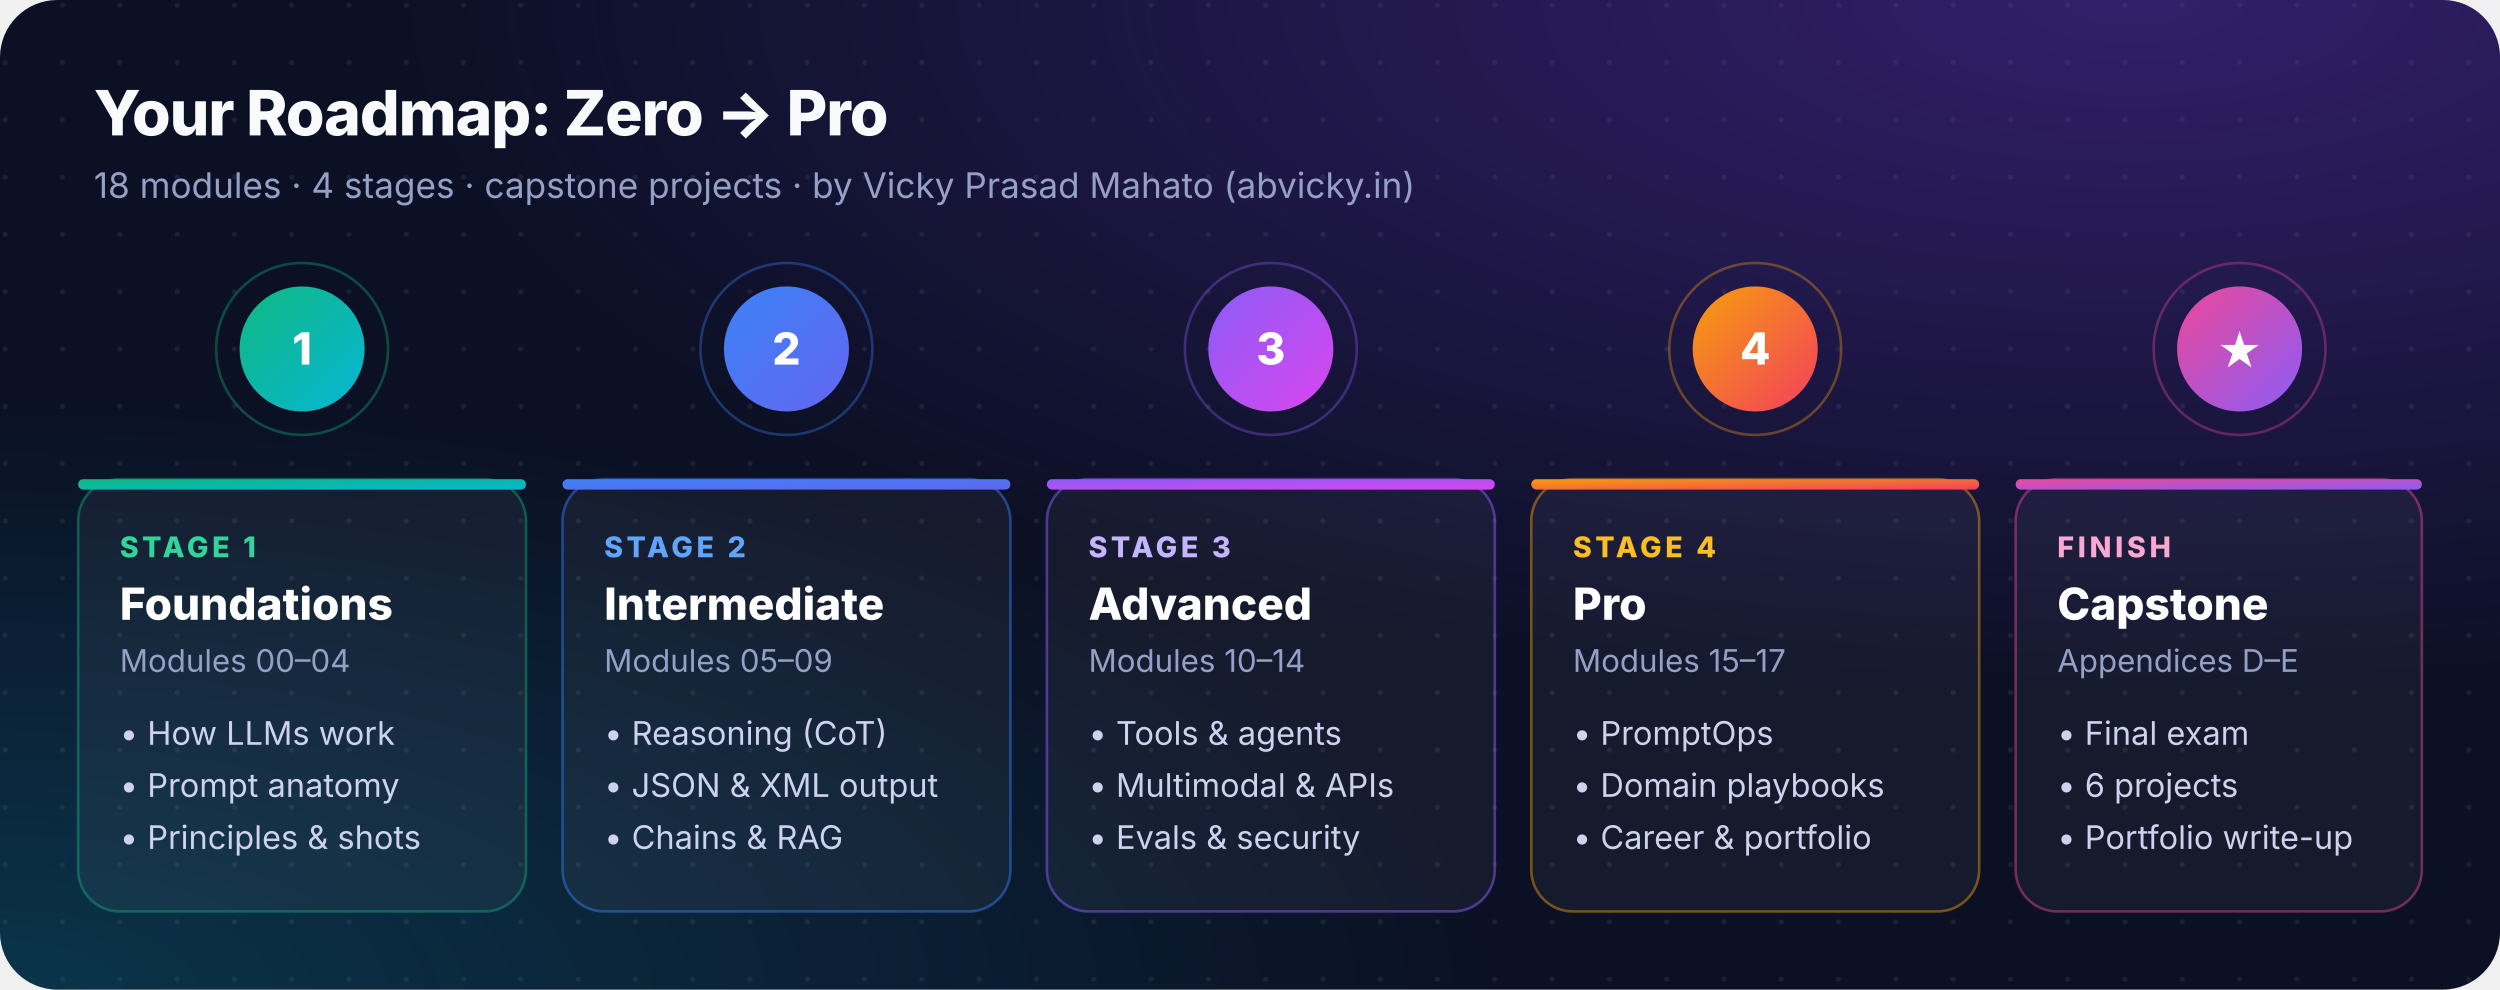
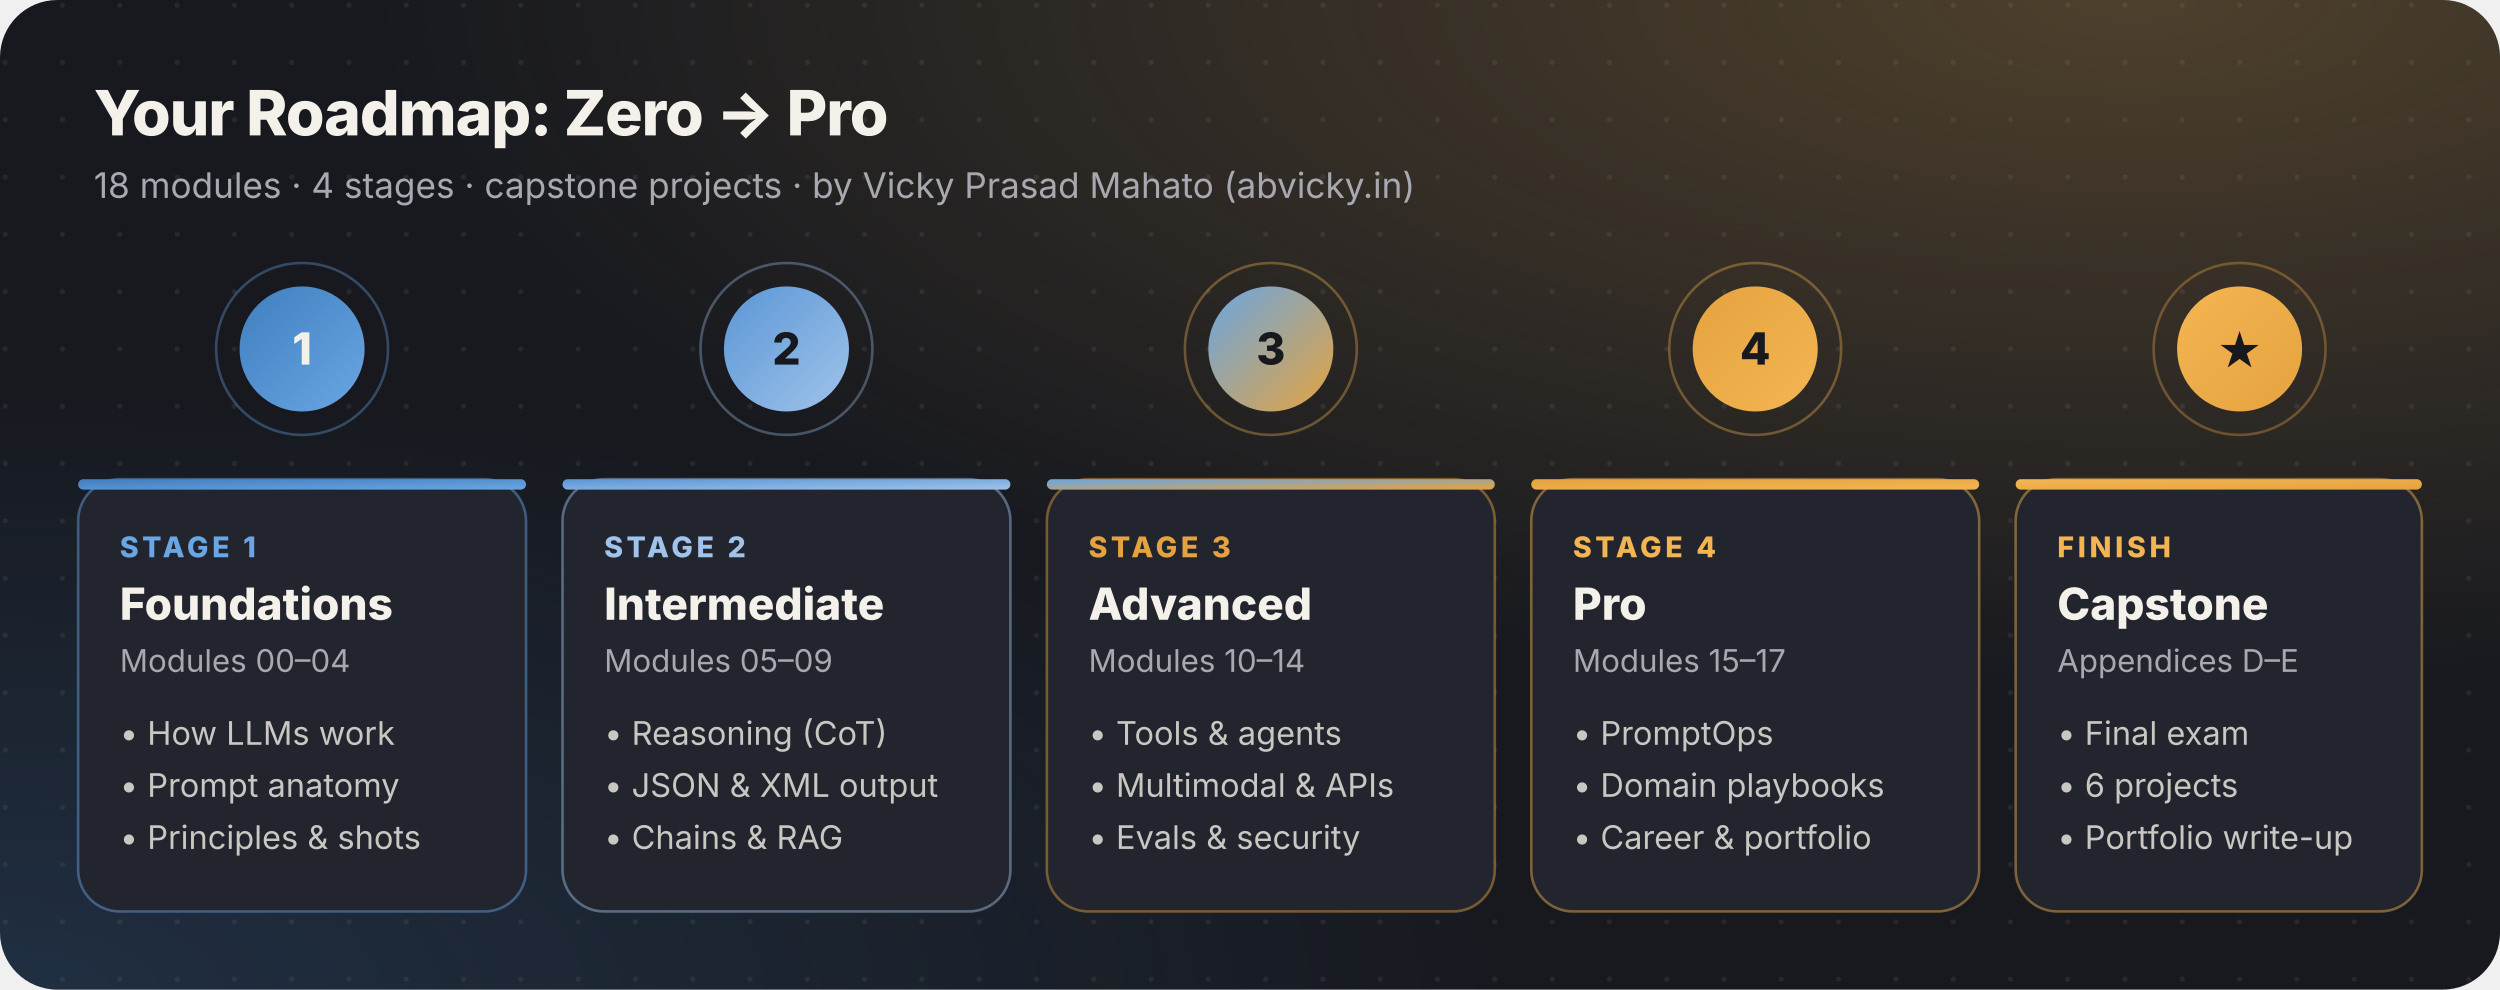
<svg xmlns="http://www.w3.org/2000/svg" viewBox="0 0 960 380" font-family="Inter, -apple-system, 'Segoe UI', Helvetica, Arial, sans-serif">
  <defs>
    <pattern id="dots" width="22" height="22" patternUnits="userSpaceOnUse">
      <circle cx="2" cy="2" r="1" fill="#ffffff" fill-opacity=".07" />
    </pattern>
    <radialGradient id="g1" cx=".85" cy="0" r=".7">
-       <stop offset="0" stop-color="#7c3aed" stop-opacity=".35" />
-       <stop offset="1" stop-color="#7c3aed" stop-opacity="0" />
+       <stop offset="0" stop-color="#F3B552" stop-opacity=".25" />
+       <stop offset="1" stop-color="#F3B552" stop-opacity="0" />
    </radialGradient>
    <radialGradient id="g2" cx="0" cy="1" r=".6">
-       <stop offset="0" stop-color="#06b6d4" stop-opacity=".22" />
-       <stop offset="1" stop-color="#06b6d4" stop-opacity="0" />
+       <stop offset="0" stop-color="#407EBF" stop-opacity=".22" />
+       <stop offset="1" stop-color="#407EBF" stop-opacity="0" />
    </radialGradient>
    <linearGradient id="line" x1="0" y1="0" x2="1" y2="0">
-       <stop offset="0" stop-color="#10b981" />
-       <stop offset=".3" stop-color="#3b82f6" />
-       <stop offset=".55" stop-color="#8b5cf6" />
-       <stop offset=".8" stop-color="#f59e0b" />
-       <stop offset="1" stop-color="#ec4899" />
+       <stop offset="0" stop-color="#407EBF" />
+       <stop offset=".3" stop-color="#6AA6E3" />
+       <stop offset=".6" stop-color="#E5A33F" />
+       <stop offset="1" stop-color="#F3B552" />
    </linearGradient>
    <linearGradient id="s1" x1="0" y1="0" x2="1" y2="1">
-       <stop offset="0" stop-color="#10b981" />
-       <stop offset="1" stop-color="#06b6d4" />
+       <stop offset="0" stop-color="#407EBF" />
+       <stop offset="1" stop-color="#6AA6E3" />
    </linearGradient>
    <linearGradient id="s2" x1="0" y1="0" x2="1" y2="1">
-       <stop offset="0" stop-color="#3b82f6" />
-       <stop offset="1" stop-color="#6366f1" />
+       <stop offset="0" stop-color="#5B96D6" />
+       <stop offset="1" stop-color="#9FC3EA" />
    </linearGradient>
    <linearGradient id="s3" x1="0" y1="0" x2="1" y2="1">
-       <stop offset="0" stop-color="#8b5cf6" />
-       <stop offset="1" stop-color="#d946ef" />
+       <stop offset="0" stop-color="#6AA6E3" />
+       <stop offset="1" stop-color="#E5A33F" />
    </linearGradient>
    <linearGradient id="s4" x1="0" y1="0" x2="1" y2="1">
-       <stop offset="0" stop-color="#f59e0b" />
-       <stop offset="1" stop-color="#f43f5e" />
+       <stop offset="0" stop-color="#E5A33F" />
+       <stop offset="1" stop-color="#F3B552" />
    </linearGradient>
    <linearGradient id="s5" x1="0" y1="0" x2="1" y2="1">
-       <stop offset="0" stop-color="#ec4899" />
-       <stop offset="1" stop-color="#8b5cf6" />
+       <stop offset="0" stop-color="#F3B552" />
+       <stop offset="1" stop-color="#E5A33F" />
    </linearGradient>
  </defs>
-   <rect width="960" height="380" rx="22" fill="#0b1024" />
+   <rect width="960" height="380" rx="22" fill="#17191F" />
  <rect width="960" height="380" rx="22" fill="url(#dots)" />
  <rect width="960" height="380" rx="22" fill="url(#g1)" />
  <rect width="960" height="380" rx="22" fill="url(#g2)" />
-   <text x="36" y="52" fill="#f8fafc" font-size="24" font-weight="800" letter-spacing="-.4">Your Roadmap: Zero → Pro</text>
-   <text x="36" y="76" fill="#94a0c6" font-size="13.5">18 modules · 4 stages · capstone projects · by Vicky Prasad Mahato (abvicky.in)</text>
+   <text x="36" y="52" fill="#F4F1EA" font-size="24" font-weight="800" letter-spacing="-.4">Your Roadmap: Zero → Pro</text>
+   <text x="36" y="76" fill="#A8A9B0" font-size="13.5">18 modules · 4 stages · capstone projects · by Vicky Prasad Mahato (abvicky.in)</text>
  <line x1="116" y1="134" x2="860" y2="134" stroke="url(#line)" stroke-width="6" stroke-linecap="round" opacity=".9" />
  <line x1="116" y1="134" x2="860" y2="134" stroke="url(#line)" stroke-width="18" stroke-linecap="round" opacity=".15" />
-   <g font-weight="800" font-size="17" text-anchor="middle" fill="#ffffff">
-     <circle cx="116" cy="134" r="33" fill="none" stroke="#10b981" stroke-opacity=".35" />
+   <g font-weight="800" font-size="17" text-anchor="middle" fill="#17191F">
+     <circle cx="116" cy="134" r="33" fill="none" stroke="#6AA6E3" stroke-opacity=".35" />
    <circle cx="116" cy="134" r="24" fill="url(#s1)" />
-     <text x="116" y="140">1</text>
-     <circle cx="302" cy="134" r="33" fill="none" stroke="#3b82f6" stroke-opacity=".35" />
+     <text x="116" y="140" fill="#F4F1EA">1</text>
+     <circle cx="302" cy="134" r="33" fill="none" stroke="#9FC3EA" stroke-opacity=".35" />
    <circle cx="302" cy="134" r="24" fill="url(#s2)" />
-     <text x="302" y="140">2</text>
-     <circle cx="488" cy="134" r="33" fill="none" stroke="#8b5cf6" stroke-opacity=".35" />
+     <text x="302" y="140" fill="#17191F">2</text>
+     <circle cx="488" cy="134" r="33" fill="none" stroke="#F3B552" stroke-opacity=".35" />
    <circle cx="488" cy="134" r="24" fill="url(#s3)" />
-     <text x="488" y="140">3</text>
-     <circle cx="674" cy="134" r="33" fill="none" stroke="#f59e0b" stroke-opacity=".35" />
+     <text x="488" y="140" fill="#17191F">3</text>
+     <circle cx="674" cy="134" r="33" fill="none" stroke="#F3B552" stroke-opacity=".35" />
    <circle cx="674" cy="134" r="24" fill="url(#s4)" />
-     <text x="674" y="140">4</text>
-     <circle cx="860" cy="134" r="33" fill="none" stroke="#ec4899" stroke-opacity=".35" />
+     <text x="674" y="140" fill="#17191F">4</text>
+     <circle cx="860" cy="134" r="33" fill="none" stroke="#E5A33F" stroke-opacity=".35" />
    <circle cx="860" cy="134" r="24" fill="url(#s5)" />
-     <text x="860" y="141">★</text>
+     <text x="860" y="141" fill="#17191F">★</text>
  </g>
  <g>
-     <rect x="30" y="184" width="172" height="166" rx="16" fill="#ffffff" fill-opacity=".045" stroke="#10b981" stroke-opacity=".4" />
+     <rect x="30" y="184" width="172" height="166" rx="16" fill="#22252D" stroke="#6AA6E3" stroke-opacity=".45" />
    <rect x="30" y="184" width="172" height="4" rx="2" fill="url(#s1)" />
-     <text x="46" y="214" fill="#34d399" font-size="11" font-weight="800" letter-spacing="1.4">STAGE 1</text>
-     <text x="46" y="238" fill="#ffffff" font-size="17" font-weight="800">Foundations</text>
-     <text x="46" y="258" fill="#94a0c6" font-size="12">Modules 00–04</text>
-     <g fill="#cdd3ee" font-size="12.5">
+     <text x="46" y="214" fill="#6AA6E3" font-size="11" font-weight="800" letter-spacing="1.4">STAGE 1</text>
+     <text x="46" y="238" fill="#F4F1EA" font-size="17" font-weight="800">Foundations</text>
+     <text x="46" y="258" fill="#A8A9B0" font-size="12">Modules 00–04</text>
+     <g fill="#C9C7C2" font-size="12.5">
      <text x="46" y="286">• How LLMs work</text>
      <text x="46" y="306">• Prompt anatomy</text>
      <text x="46" y="326">• Principles &amp; shots</text>
    </g>
  </g>
  <g>
-     <rect x="216" y="184" width="172" height="166" rx="16" fill="#ffffff" fill-opacity=".045" stroke="#3b82f6" stroke-opacity=".45" />
+     <rect x="216" y="184" width="172" height="166" rx="16" fill="#22252D" stroke="#9FC3EA" stroke-opacity=".45" />
    <rect x="216" y="184" width="172" height="4" rx="2" fill="url(#s2)" />
-     <text x="232" y="214" fill="#60a5fa" font-size="11" font-weight="800" letter-spacing="1.4">STAGE 2</text>
-     <text x="232" y="238" fill="#ffffff" font-size="17" font-weight="800">Intermediate</text>
-     <text x="232" y="258" fill="#94a0c6" font-size="12">Modules 05–09</text>
-     <g fill="#cdd3ee" font-size="12.5">
+     <text x="232" y="214" fill="#9FC3EA" font-size="11" font-weight="800" letter-spacing="1.4">STAGE 2</text>
+     <text x="232" y="238" fill="#F4F1EA" font-size="17" font-weight="800">Intermediate</text>
+     <text x="232" y="258" fill="#A8A9B0" font-size="12">Modules 05–09</text>
+     <g fill="#C9C7C2" font-size="12.5">
      <text x="232" y="286">• Reasoning (CoT)</text>
      <text x="232" y="306">• JSON &amp; XML output</text>
      <text x="232" y="326">• Chains &amp; RAG</text>
    </g>
  </g>
  <g>
-     <rect x="402" y="184" width="172" height="166" rx="16" fill="#ffffff" fill-opacity=".045" stroke="#8b5cf6" stroke-opacity=".5" />
+     <rect x="402" y="184" width="172" height="166" rx="16" fill="#22252D" stroke="#E5A33F" stroke-opacity=".45" />
    <rect x="402" y="184" width="172" height="4" rx="2" fill="url(#s3)" />
-     <text x="418" y="214" fill="#c4b5fd" font-size="11" font-weight="800" letter-spacing="1.4">STAGE 3</text>
-     <text x="418" y="238" fill="#ffffff" font-size="17" font-weight="800">Advanced</text>
-     <text x="418" y="258" fill="#94a0c6" font-size="12">Modules 10–14</text>
-     <g fill="#cdd3ee" font-size="12.5">
+     <text x="418" y="214" fill="#E5A33F" font-size="11" font-weight="800" letter-spacing="1.4">STAGE 3</text>
+     <text x="418" y="238" fill="#F4F1EA" font-size="17" font-weight="800">Advanced</text>
+     <text x="418" y="258" fill="#A8A9B0" font-size="12">Modules 10–14</text>
+     <g fill="#C9C7C2" font-size="12.5">
      <text x="418" y="286">• Tools &amp; agents</text>
      <text x="418" y="306">• Multimodal &amp; APIs</text>
      <text x="418" y="326">• Evals &amp; security</text>
    </g>
  </g>
  <g>
-     <rect x="588" y="184" width="172" height="166" rx="16" fill="#ffffff" fill-opacity=".045" stroke="#f59e0b" stroke-opacity=".45" />
+     <rect x="588" y="184" width="172" height="166" rx="16" fill="#22252D" stroke="#F3B552" stroke-opacity=".45" />
    <rect x="588" y="184" width="172" height="4" rx="2" fill="url(#s4)" />
-     <text x="604" y="214" fill="#fbbf24" font-size="11" font-weight="800" letter-spacing="1.4">STAGE 4</text>
-     <text x="604" y="238" fill="#ffffff" font-size="17" font-weight="800">Pro</text>
-     <text x="604" y="258" fill="#94a0c6" font-size="12">Modules 15–17</text>
-     <g fill="#cdd3ee" font-size="12.5">
+     <text x="604" y="214" fill="#F3B552" font-size="11" font-weight="800" letter-spacing="1.4">STAGE 4</text>
+     <text x="604" y="238" fill="#F4F1EA" font-size="17" font-weight="800">Pro</text>
+     <text x="604" y="258" fill="#A8A9B0" font-size="12">Modules 15–17</text>
+     <g fill="#C9C7C2" font-size="12.5">
      <text x="604" y="286">• PromptOps</text>
      <text x="604" y="306">• Domain playbooks</text>
      <text x="604" y="326">• Career &amp; portfolio</text>
    </g>
  </g>
  <g>
-     <rect x="774" y="184" width="156" height="166" rx="16" fill="#ffffff" fill-opacity=".045" stroke="#ec4899" stroke-opacity=".45" />
+     <rect x="774" y="184" width="156" height="166" rx="16" fill="#22252D" stroke="#F3B552" stroke-opacity=".45" />
    <rect x="774" y="184" width="156" height="4" rx="2" fill="url(#s5)" />
-     <text x="790" y="214" fill="#f9a8d4" font-size="11" font-weight="800" letter-spacing="1.4">FINISH</text>
-     <text x="790" y="238" fill="#ffffff" font-size="17" font-weight="800">Capstone</text>
-     <text x="790" y="258" fill="#94a0c6" font-size="12">Appendices D–E</text>
-     <g fill="#cdd3ee" font-size="12.5">
+     <text x="790" y="214" fill="#F3B552" font-size="11" font-weight="800" letter-spacing="1.4">FINISH</text>
+     <text x="790" y="238" fill="#F4F1EA" font-size="17" font-weight="800">Capstone</text>
+     <text x="790" y="258" fill="#A8A9B0" font-size="12">Appendices D–E</text>
+     <g fill="#C9C7C2" font-size="12.5">
      <text x="790" y="286">• Final exam</text>
      <text x="790" y="306">• 6 projects</text>
      <text x="790" y="326">• Portfolio write-up</text>
    </g>
  </g>
</svg>
